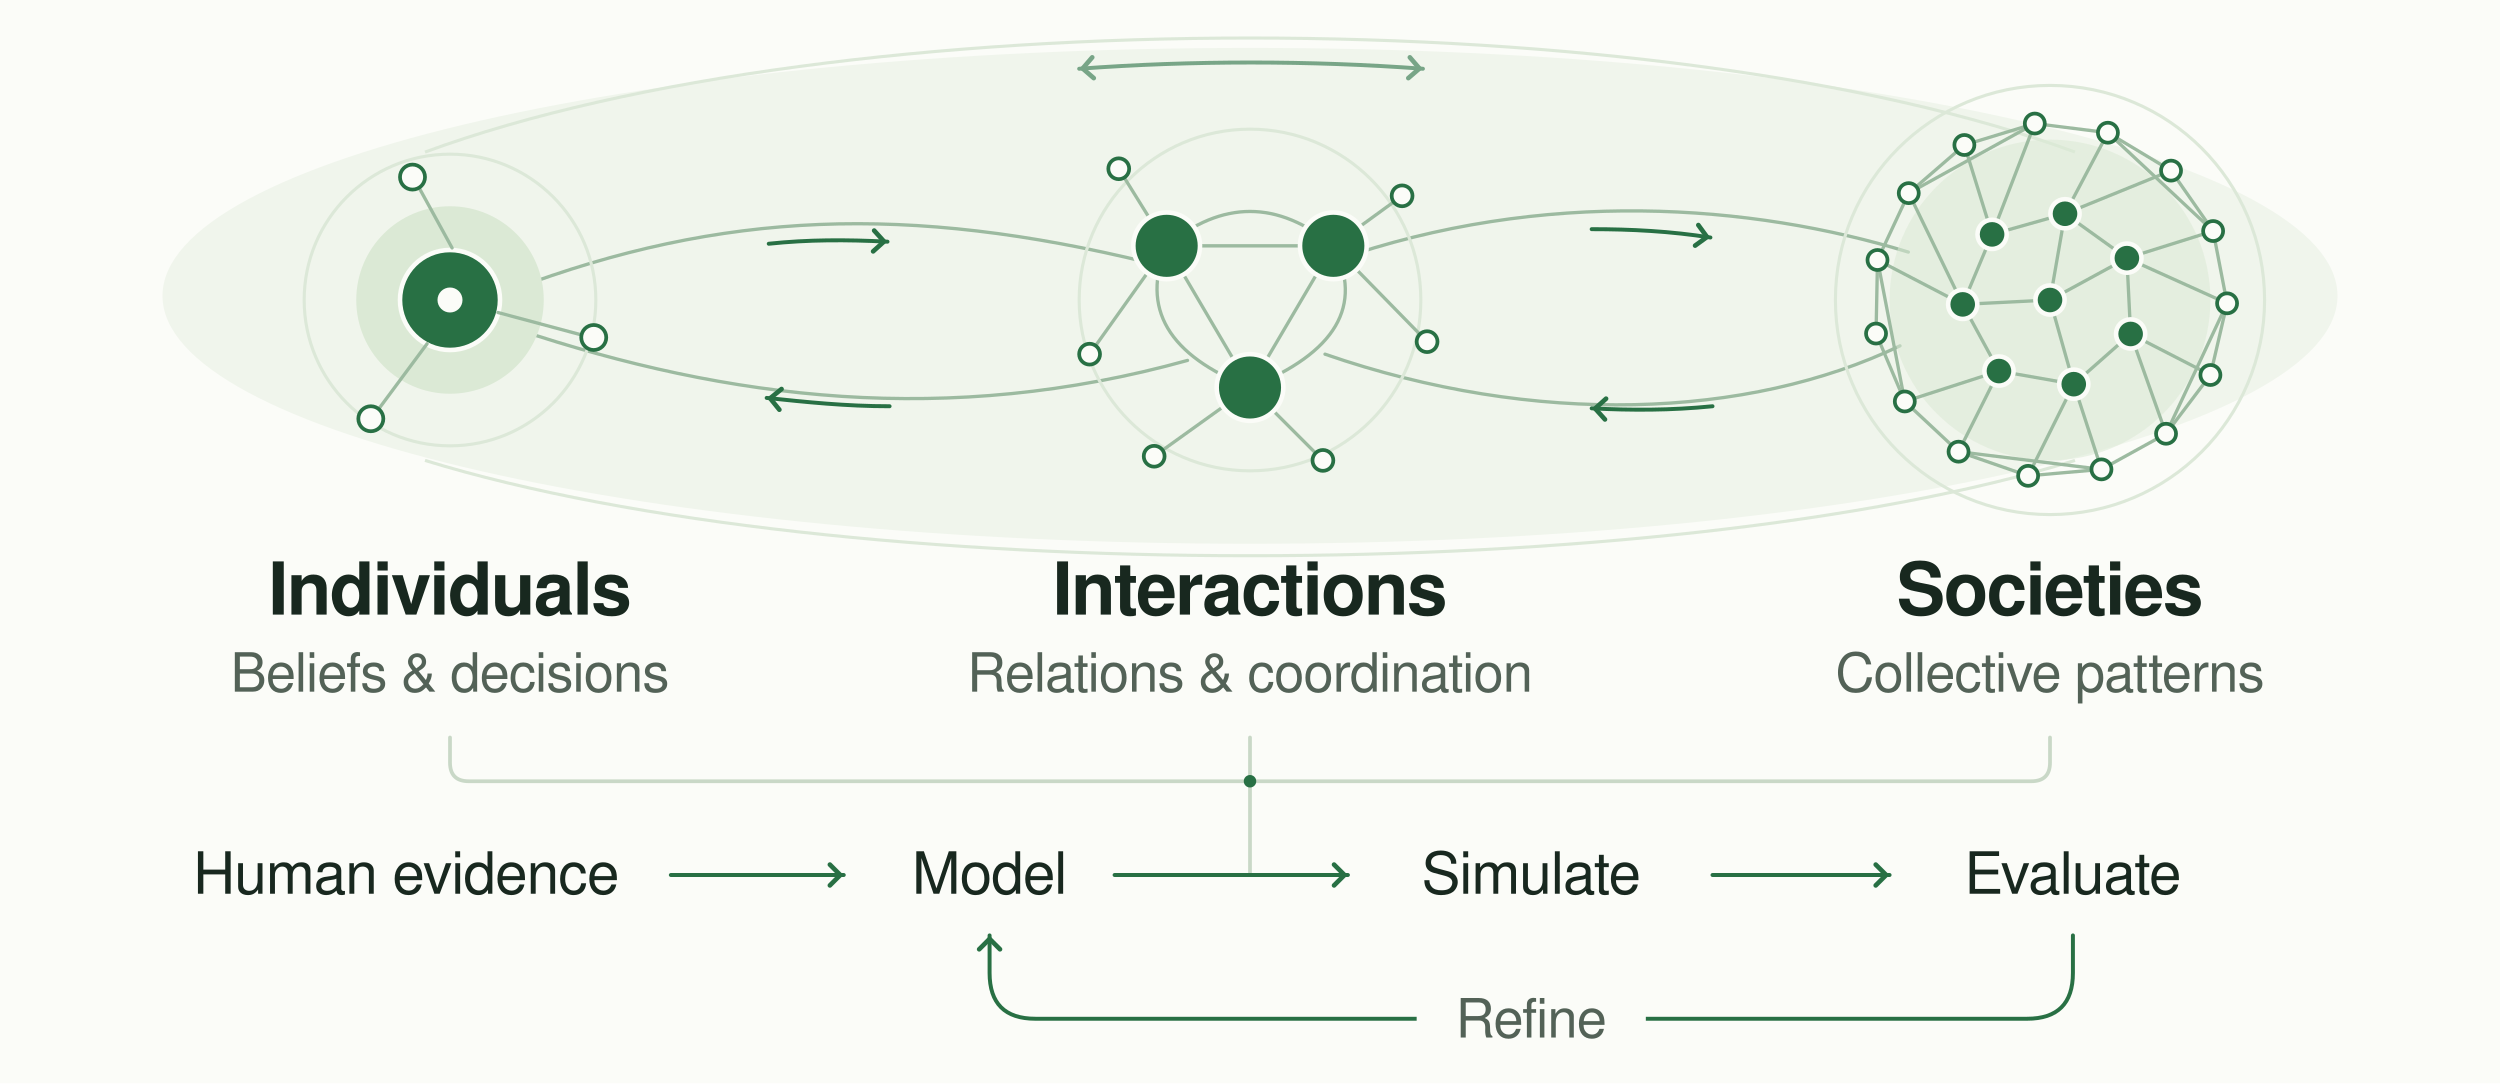
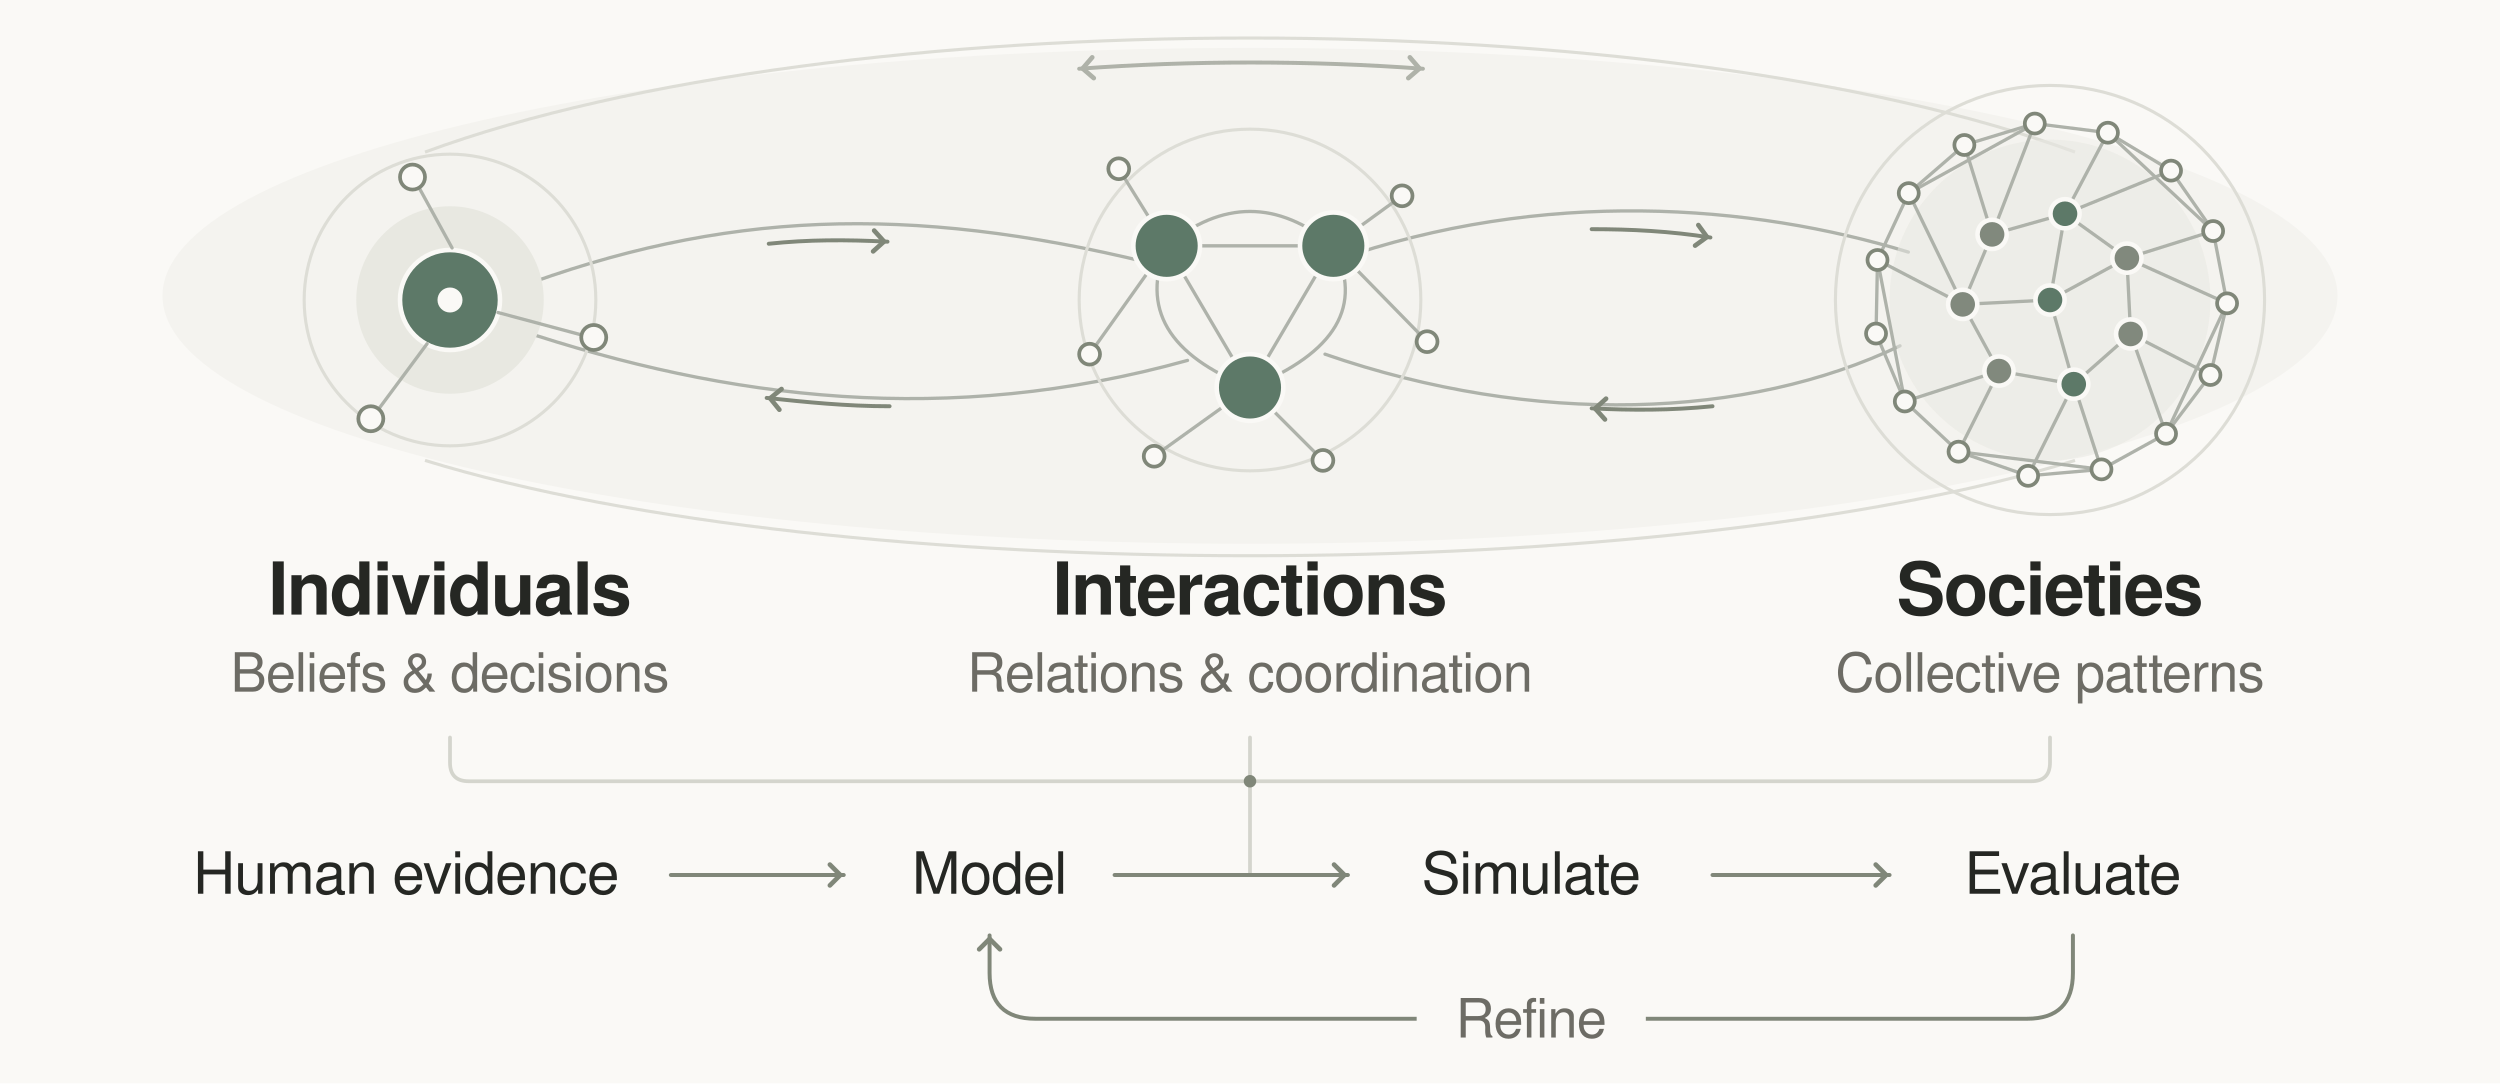
<svg xmlns="http://www.w3.org/2000/svg" width="1200" height="520" viewBox="0 0 1200 520" class="field-map-svg" role="img" aria-labelledby="field-map-title field-map-desc">
  <defs>
    <style>
-  .field-map-paper{fill:#fbfcf8}.field-map-ink{fill:#18281f}.field-map-muted{fill:#536257}
-  .field-map-line{fill:none;stroke:#c9d8c7;stroke-width:1.8;stroke-linecap:round;stroke-linejoin:round}
-  .field-map-orbit{fill:none;stroke:#dce8d8;stroke-width:1.5}
-  .field-map-edge{fill:none;stroke:#9cbaa0;stroke-width:1.6;stroke-linecap:round;stroke-linejoin:round}
-  .field-map-accent{fill:none;stroke:#287044;stroke-width:1.9;stroke-linecap:round;stroke-linejoin:round}
-  .field-map-node{fill:#fbfcf8;stroke:#287044;stroke-width:1.8}
-  .field-map-solid{fill:#287044;stroke:#fbfcf8;stroke-width:2.2}
-  .field-map-label{fill:#18281f;font-size:35px;font-weight:600;letter-spacing:-.8px}
-  .field-map-copy{fill:#536257;font-size:26px;letter-spacing:-.4px}
-  .field-map-step{fill:#18281f;font-size:28px;font-weight:500;letter-spacing:-.4px}
+  .field-map-paper{fill:#faf9f6}.field-map-ink{fill:#252723}.field-map-muted{fill:#6d6c65}
+  .field-map-line{fill:none;stroke:#d4d5cd;stroke-width:1.8;stroke-linecap:round;stroke-linejoin:round}
+  .field-map-orbit{fill:none;stroke:#ddddd6;stroke-width:1.5}
+  .field-map-edge{fill:none;stroke:#aeb2aa;stroke-width:1.6;stroke-linecap:round;stroke-linejoin:round}
+  .field-map-accent{fill:none;stroke:#808779;stroke-width:1.9;stroke-linecap:round;stroke-linejoin:round}
+  .field-map-node{fill:#faf9f6;stroke:#808779;stroke-width:1.8}
+  .field-map-solid{fill:#81897d;stroke:#faf9f6;stroke-width:2.2}
+  .field-map-key{fill:#5d7968}
+  .field-map-label{fill:#252723;font-size:35px;font-weight:600;letter-spacing:-.8px}
+  .field-map-copy{fill:#6d6c65;font-size:26px;letter-spacing:-.4px}
+  .field-map-step{fill:#252723;font-size:28px;font-weight:500;letter-spacing:-.4px}
 .field-map-text{font-family:-apple-system,BlinkMacSystemFont,"Segoe UI",Helvetica,Arial,sans-serif}
 </style>
    <marker id="field-map-arrow" viewBox="0 0 8 8" refX="6" refY="4" markerWidth="7" markerHeight="7" orient="auto-start-reverse">
-       <path d="m2 1 3 3-3 3" fill="none" stroke="#287044" stroke-width="1.35" stroke-linecap="round" stroke-linejoin="round" />
+       <path d="m2 1 3 3-3 3" fill="none" stroke="#808779" stroke-width="1.35" stroke-linecap="round" stroke-linejoin="round" />
    </marker>
  </defs>
  <rect width="1200" height="520" class="field-map-paper" />
  <g transform="translate(0 14)">
    <g class="field-map-text">
      <g aria-hidden="true">
-         <ellipse cx="600" cy="128" rx="522" ry="119" fill="#f0f5ec" />
+         <ellipse cx="600" cy="128" rx="522" ry="119" fill="#f4f3ef" />
        <path class="field-map-orbit" d="M204 59C402-14 798-14 996 59M204 207C402 268 798 268 996 207" />
        <path class="field-map-accent" d="M518 19c54-4 111-4 165 0" marker-start="url(#field-map-arrow)" marker-end="url(#field-map-arrow)" opacity=".6" />
        <path class="field-map-edge" d="M246 125C347 87 436 84 551 112M248 144C350 178 455 191 570 159M641 111C741 76 841 84 916 107M636 156C737 191 839 187 912 152" />
        <path class="field-map-accent" d="M369 103c19-2 37-2 57-1" marker-end="url(#field-map-arrow)" />
        <path class="field-map-accent" d="M427 181c-21 0-40-2-59-4" marker-end="url(#field-map-arrow)" />
        <path class="field-map-accent" d="M764 96c19 0 38 1 57 4" marker-end="url(#field-map-arrow)" />
        <path class="field-map-accent" d="M822 181c-20 2-39 2-58 1" marker-end="url(#field-map-arrow)" />
        <circle cx="216" cy="130" r="70" class="field-map-orbit" />
-         <circle cx="216" cy="130" r="45" fill="#dbe9d5" />
-         <circle cx="216" cy="130" r="24" class="field-map-solid" />
+         <circle cx="216" cy="130" r="45" fill="#e8e8e1" />
+         <circle cx="216" cy="130" r="24" class="field-map-solid field-map-key" />
        <path class="field-map-edge" d="M217 105l-17-31M239 136l41 11M205 151l-23 31" />
        <circle cx="198" cy="71" r="6" class="field-map-node" />
        <circle cx="285" cy="148" r="6" class="field-map-node" />
        <circle cx="178" cy="187" r="6" class="field-map-node" />
-         <circle cx="216" cy="130" r="6" fill="#fbfcf8" />
+         <circle cx="216" cy="130" r="6" fill="#faf9f6" />
        <circle cx="600" cy="130" r="82" class="field-map-orbit" />
        <path class="field-map-edge" d="M560 104Q600 71 640 104M640 104Q662 147 600 172M600 172Q541 149 560 104M560 104 600 172 640 104Z" />
        <path class="field-map-edge" d="M560 104 537 67M640 104 673 80M600 172 635 207M560 104 523 156M600 172 554 205M640 104 685 150" />
-         <circle cx="560" cy="104" r="16" class="field-map-solid" />
-         <circle cx="640" cy="104" r="16" class="field-map-solid" />
-         <circle cx="600" cy="172" r="16" class="field-map-solid" />
+         <circle cx="560" cy="104" r="16" class="field-map-solid field-map-key" />
+         <circle cx="640" cy="104" r="16" class="field-map-solid field-map-key" />
+         <circle cx="600" cy="172" r="16" class="field-map-solid field-map-key" />
        <circle cx="537" cy="67" r="5" class="field-map-node" />
        <circle cx="673" cy="80" r="5" class="field-map-node" />
        <circle cx="635" cy="207" r="5" class="field-map-node" />
        <circle cx="523" cy="156" r="5" class="field-map-node" />
        <circle cx="554" cy="205" r="5" class="field-map-node" />
        <circle cx="685" cy="150" r="5" class="field-map-node" />
        <circle cx="984" cy="130" r="103" class="field-map-orbit" />
-         <circle cx="984" cy="130" r="77" fill="#dbe9d5" opacity=".55" />
+         <circle cx="984" cy="130" r="77" fill="#e8e8e1" opacity=".55" />
        <g class="field-map-edge">
          <path d="M984.0 130.0 1020.9 109.9" />
          <path d="M984.0 130.0 995.4 170.4" />
          <path d="M984.0 130.0 942.1 132.1" />
          <path d="M984.0 130.0 991.2 88.6" />
          <path d="M1020.9 109.9 1022.7 146.3" />
          <path d="M1020.9 109.9 991.2 88.6" />
          <path d="M1020.9 109.9 1062.3 96.9" />
          <path d="M1020.9 109.9 1069.0 131.6" />
          <path d="M1022.7 146.3 995.4 170.4" />
          <path d="M1022.7 146.3 1061.0 166.0" />
          <path d="M1022.7 146.3 1039.7 194.2" />
          <path d="M995.4 170.4 959.5 164.1" />
          <path d="M995.4 170.4 1008.7 211.3" />
          <path d="M995.4 170.4 973.5 214.4" />
          <path d="M959.5 164.1 942.1 132.1" />
          <path d="M959.5 164.1 940.1 202.8" />
          <path d="M959.5 164.1 914.3 178.7" />
          <path d="M942.1 132.1 956.2 98.5" />
          <path d="M942.1 132.1 901.2 110.8" />
          <path d="M942.1 132.1 916.2 78.7" />
          <path d="M956.2 98.5 991.2 88.6" />
          <path d="M956.2 98.5 942.9 55.6" />
          <path d="M956.2 98.5 976.7 45.3" />
          <path d="M991.2 88.6 1011.8 49.7" />
          <path d="M991.2 88.6 1042.1 67.9" />
          <path d="M1062.3 96.9 1069.0 131.6" />
          <path d="M1062.3 96.9 1011.8 49.7" />
          <path d="M1062.3 96.9 1042.1 67.9" />
          <path d="M1069.0 131.6 1061.0 166.0" />
          <path d="M1069.0 131.6 1039.7 194.2" />
          <path d="M1061.0 166.0 1039.7 194.2" />
          <path d="M1039.7 194.2 1008.7 211.3" />
          <path d="M1008.7 211.3 973.5 214.4" />
          <path d="M1008.7 211.3 940.1 202.8" />
          <path d="M973.5 214.4 940.1 202.8" />
          <path d="M940.1 202.8 914.3 178.7" />
          <path d="M914.3 178.7 900.5 146.1" />
          <path d="M914.3 178.7 901.2 110.8" />
          <path d="M900.5 146.1 901.2 110.8" />
          <path d="M901.2 110.8 916.2 78.7" />
          <path d="M916.2 78.7 942.9 55.6" />
          <path d="M916.2 78.7 976.7 45.3" />
          <path d="M942.9 55.6 976.7 45.3" />
          <path d="M976.7 45.3 1011.8 49.7" />
          <path d="M1011.8 49.7 1042.1 67.9" />
        </g>
-         <circle cx="984.0" cy="130.0" r="7" class="field-map-solid" />
+         <circle cx="984.0" cy="130.0" r="7" class="field-map-solid field-map-key" />
        <circle cx="1020.9" cy="109.9" r="7" class="field-map-solid" />
        <circle cx="1022.7" cy="146.3" r="7" class="field-map-solid" />
-         <circle cx="995.4" cy="170.4" r="7" class="field-map-solid" />
+         <circle cx="995.4" cy="170.4" r="7" class="field-map-solid field-map-key" />
        <circle cx="959.5" cy="164.1" r="7" class="field-map-solid" />
        <circle cx="942.1" cy="132.1" r="7" class="field-map-solid" />
        <circle cx="956.2" cy="98.5" r="7" class="field-map-solid" />
-         <circle cx="991.2" cy="88.6" r="7" class="field-map-solid" />
+         <circle cx="991.2" cy="88.6" r="7" class="field-map-solid field-map-key" />
        <circle cx="1062.3" cy="96.9" r="4.8" class="field-map-node" />
        <circle cx="1069.0" cy="131.6" r="4.8" class="field-map-node" />
        <circle cx="1061.0" cy="166.0" r="4.8" class="field-map-node" />
        <circle cx="1039.7" cy="194.2" r="4.8" class="field-map-node" />
        <circle cx="1008.7" cy="211.3" r="4.8" class="field-map-node" />
        <circle cx="973.5" cy="214.4" r="4.8" class="field-map-node" />
        <circle cx="940.1" cy="202.8" r="4.8" class="field-map-node" />
        <circle cx="914.3" cy="178.7" r="4.8" class="field-map-node" />
        <circle cx="900.5" cy="146.1" r="4.8" class="field-map-node" />
        <circle cx="901.2" cy="110.8" r="4.8" class="field-map-node" />
        <circle cx="916.2" cy="78.7" r="4.8" class="field-map-node" />
        <circle cx="942.9" cy="55.6" r="4.8" class="field-map-node" />
        <circle cx="976.7" cy="45.3" r="4.8" class="field-map-node" />
        <circle cx="1011.8" cy="49.7" r="4.8" class="field-map-node" />
        <circle cx="1042.1" cy="67.9" r="4.8" class="field-map-node" />
      </g>
      <g text-anchor="middle">
        <text x="216" y="281" class="field-map-label">Individuals</text>
        <text x="600" y="281" class="field-map-label">Interactions</text>
        <text x="984" y="281" class="field-map-label">Societies</text>
        <text x="216" y="318" class="field-map-copy">Beliefs &amp; decisions</text>
        <text x="600" y="318" class="field-map-copy">Relations &amp; coordination</text>
        <text x="984" y="318" class="field-map-copy">Collective patterns</text>
      </g>
      <g class="field-map-line" aria-hidden="true">
        <path d="M216 340v12q0 9 9 9h750q9 0 9-9v-12M600 340v66" />
      </g>
-       <circle cx="600" cy="361" r="3" fill="#287044" />
+       <circle cx="600" cy="361" r="3" fill="#808779" />
      <g text-anchor="middle">
        <text x="195" y="415" class="field-map-step">Human evidence</text>
        <text x="475" y="415" class="field-map-step">Model</text>
        <text x="735" y="415" class="field-map-step">Simulate</text>
        <text x="995" y="415" class="field-map-step">Evaluate</text>
      </g>
      <g class="field-map-accent" aria-hidden="true" marker-end="url(#field-map-arrow)">
        <path d="M322 406h83" />
        <path d="M535 406h112" />
        <path d="M822 406h85" />
        <path d="M995 435v18q0 22-22 22H497q-22 0-22-22v-18" />
      </g>
      <rect x="680" y="457" width="110" height="34" class="field-map-paper" />
      <text x="735" y="484" text-anchor="middle" class="field-map-copy">Refine</text>
    </g>
  </g>
</svg>
